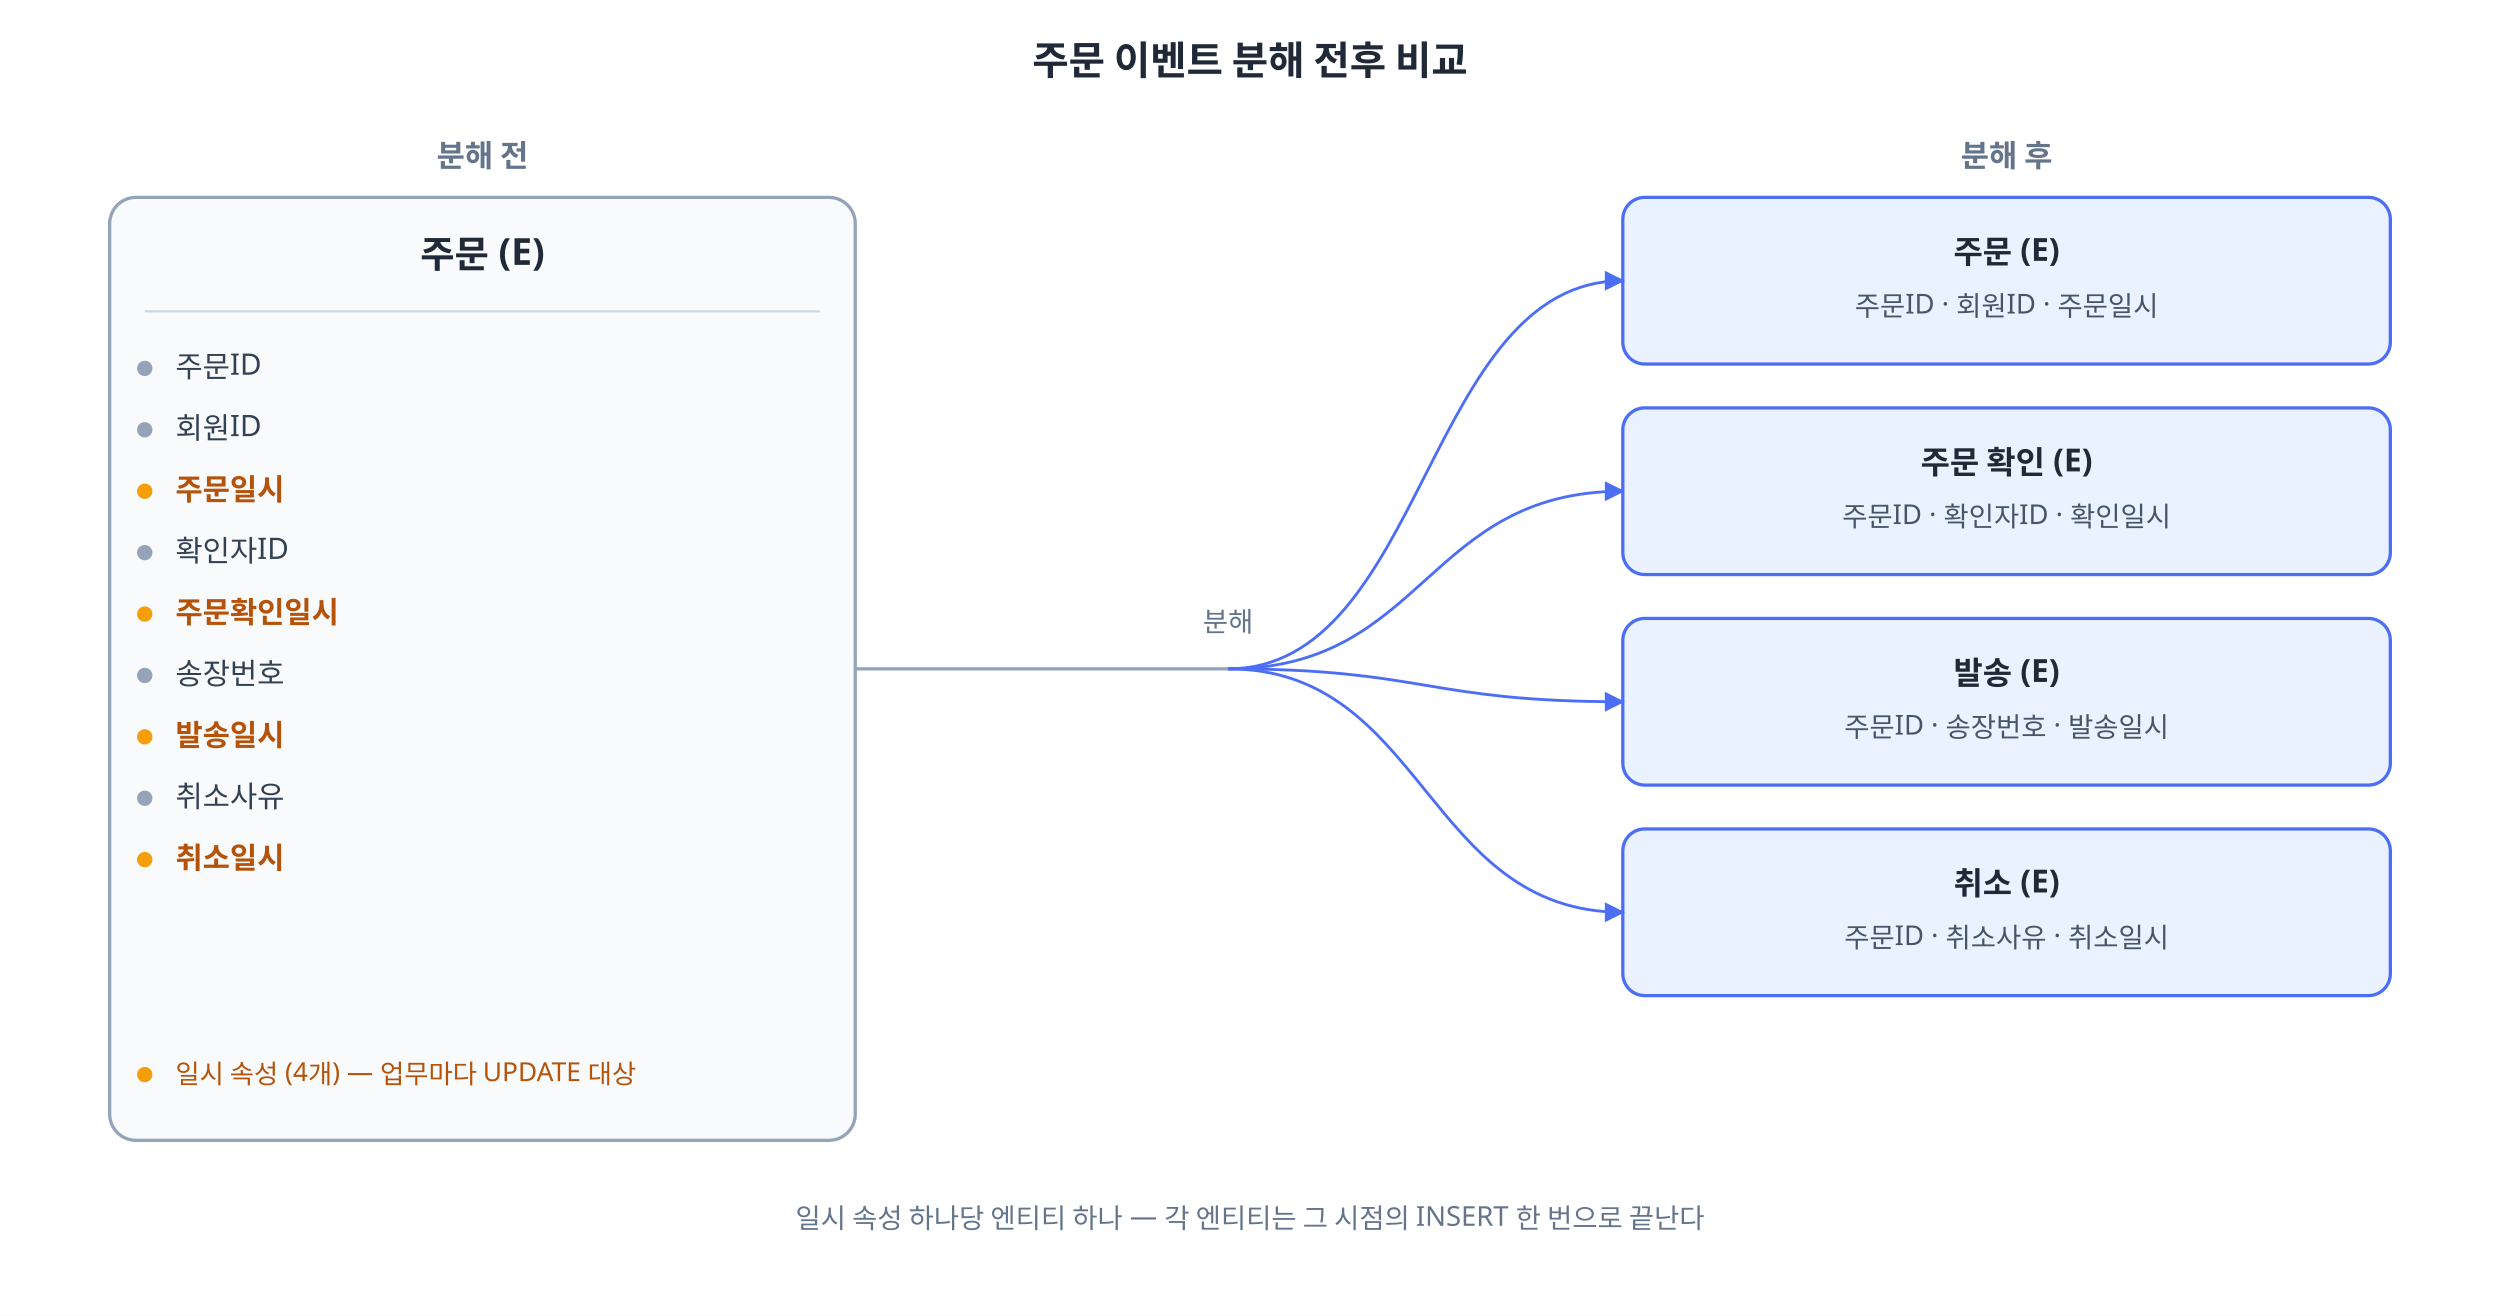
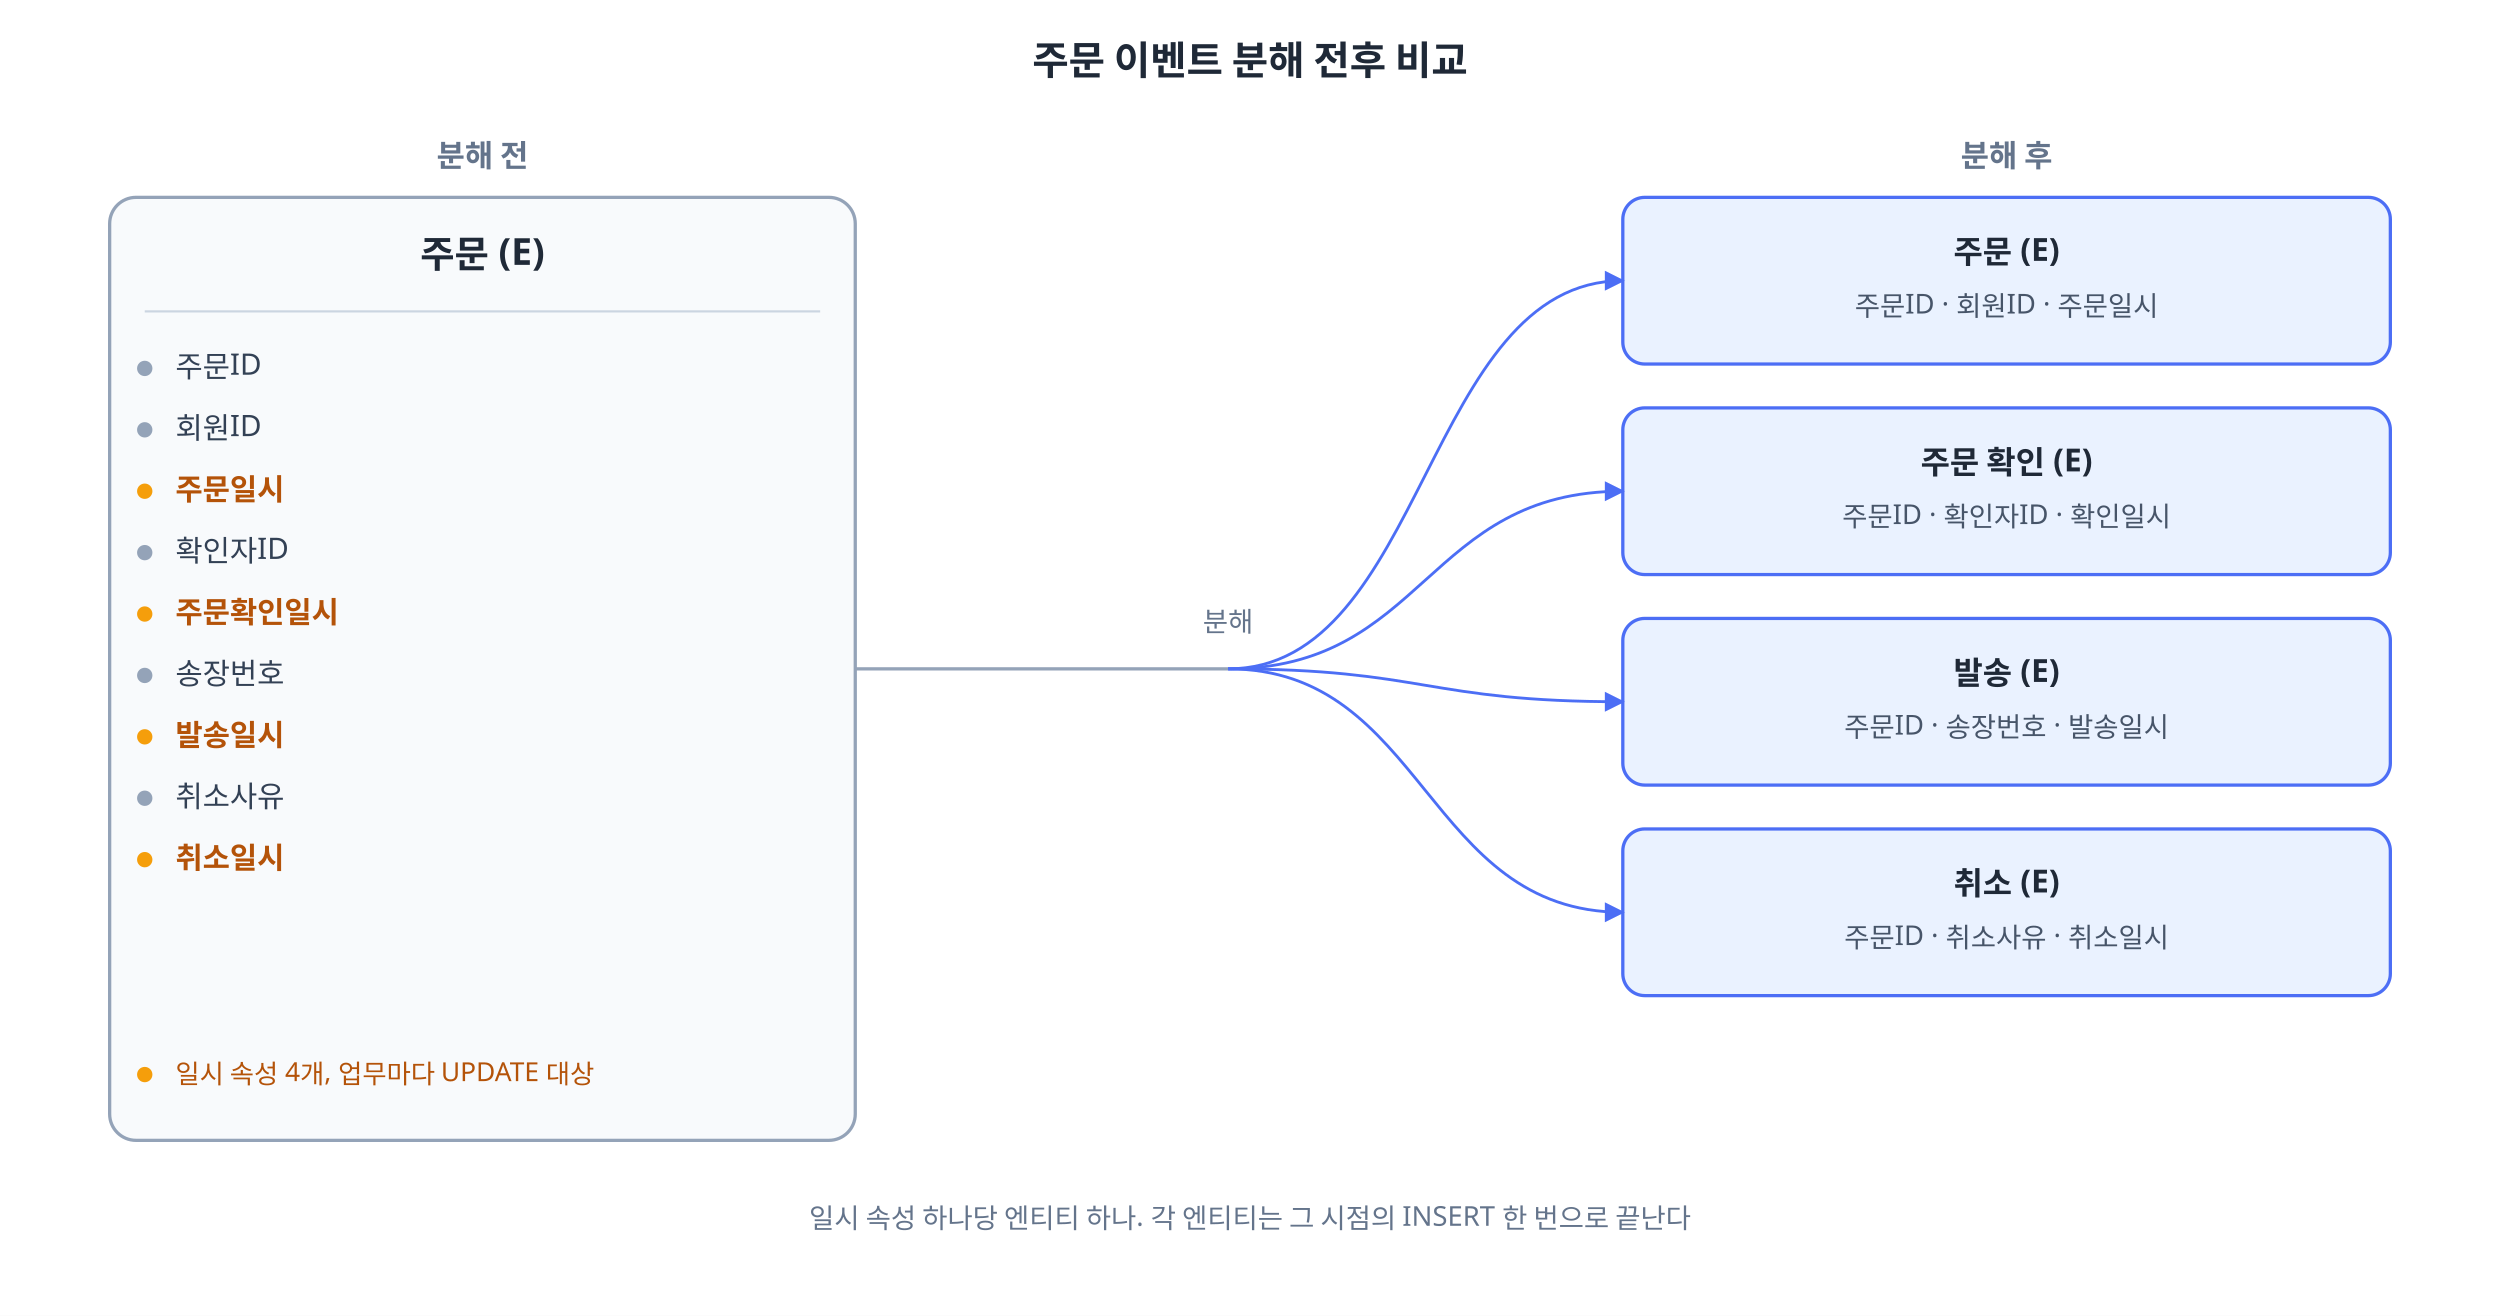
<svg xmlns="http://www.w3.org/2000/svg" viewBox="0 0 1140 600" font-family="'Pretendard','Apple SD Gothic Neo','Malgun Gothic',sans-serif">
  <defs>
    <marker id="arrowA" viewBox="0 0 10 10" refX="9" refY="5" markerWidth="7" markerHeight="7" orient="auto-start-reverse">
      <path d="M0,0 L10,5 L0,10 z" fill="#4C6EF5" />
    </marker>
  </defs>
  <rect x="0" y="0" width="1140" height="600" fill="#FFFFFF" />
  <text x="570" y="34" text-anchor="middle" font-size="18" font-weight="700" fill="#1F2937">주문 이벤트 분해 전후 비교</text>
  <text x="220" y="76" text-anchor="middle" font-size="14" font-weight="700" fill="#64748B">분해 전</text>
  <rect x="50" y="90" width="340" height="430" rx="12" fill="#F8FAFC" stroke="#94A3B8" stroke-width="1.5" />
  <text x="220" y="122" text-anchor="middle" font-size="17" font-weight="700" fill="#1F2937">주문 (E)</text>
  <line x1="66" y1="142" x2="374" y2="142" stroke="#CBD5E1" stroke-width="1" />
  <circle cx="66" cy="168" r="3.5" fill="#94A3B8" />
  <text x="80" y="172" font-size="13.5" fill="#334155">주문ID</text>
  <circle cx="66" cy="196" r="3.5" fill="#94A3B8" />
  <text x="80" y="200" font-size="13.5" fill="#334155">회원ID</text>
  <circle cx="66" cy="224" r="3.5" fill="#F59E0B" />
  <text x="80" y="228" font-size="13.5" fill="#B45309" font-weight="600">주문일시</text>
  <circle cx="66" cy="252" r="3.5" fill="#94A3B8" />
  <text x="80" y="256" font-size="13.5" fill="#334155">확인자ID</text>
  <circle cx="66" cy="280" r="3.5" fill="#F59E0B" />
  <text x="80" y="284" font-size="13.5" fill="#B45309" font-weight="600">주문확인일시</text>
  <circle cx="66" cy="308" r="3.5" fill="#94A3B8" />
  <text x="80" y="312" font-size="13.5" fill="#334155">송장번호</text>
  <circle cx="66" cy="336" r="3.5" fill="#F59E0B" />
  <text x="80" y="340" font-size="13.5" fill="#B45309" font-weight="600">발송일시</text>
  <circle cx="66" cy="364" r="3.5" fill="#94A3B8" />
  <text x="80" y="368" font-size="13.5" fill="#334155">취소사유</text>
  <circle cx="66" cy="392" r="3.5" fill="#F59E0B" />
  <text x="80" y="396" font-size="13.5" fill="#B45309" font-weight="600">취소일시</text>
  <circle cx="66" cy="490" r="3.5" fill="#F59E0B" />
-   <text x="80" y="494" font-size="12" fill="#B45309">일시 속성 (4개) — 업무마다 UPDATE 대상</text>
+   <text x="80" y="494" font-size="12" fill="#B45309">일시 속성 4개, 업무마다 UPDATE 대상</text>
  <text x="915" y="76" text-anchor="middle" font-size="14" font-weight="700" fill="#64748B">분해 후</text>
  <rect x="740" y="90" width="350" height="76" rx="10" fill="#EAF2FF" stroke="#4C6EF5" stroke-width="1.5" />
  <text x="915" y="120" text-anchor="middle" font-size="14.5" font-weight="700" fill="#1F2937">주문 (E)</text>
  <text x="915" y="144" text-anchor="middle" font-size="12.5" fill="#475569">주문ID · 회원ID · 주문일시</text>
  <rect x="740" y="186" width="350" height="76" rx="10" fill="#EAF2FF" stroke="#4C6EF5" stroke-width="1.5" />
  <text x="915" y="216" text-anchor="middle" font-size="14.5" font-weight="700" fill="#1F2937">주문 확인 (E)</text>
  <text x="915" y="240" text-anchor="middle" font-size="12.5" fill="#475569">주문ID · 확인자ID · 확인일시</text>
  <rect x="740" y="282" width="350" height="76" rx="10" fill="#EAF2FF" stroke="#4C6EF5" stroke-width="1.5" />
  <text x="915" y="312" text-anchor="middle" font-size="14.5" font-weight="700" fill="#1F2937">발송 (E)</text>
  <text x="915" y="336" text-anchor="middle" font-size="12.5" fill="#475569">주문ID · 송장번호 · 발송일시</text>
  <rect x="740" y="378" width="350" height="76" rx="10" fill="#EAF2FF" stroke="#4C6EF5" stroke-width="1.5" />
  <text x="915" y="408" text-anchor="middle" font-size="14.5" font-weight="700" fill="#1F2937">취소 (E)</text>
  <text x="915" y="432" text-anchor="middle" font-size="12.5" fill="#475569">주문ID · 취소사유 · 취소일시</text>
  <line x1="390" y1="305" x2="560" y2="305" stroke="#94A3B8" stroke-width="1.5" />
  <text x="560" y="288" text-anchor="middle" font-size="12.5" fill="#64748B">분해</text>
  <path d="M560,305 C650,305 650,128 740,128" fill="none" stroke="#4C6EF5" stroke-width="1.3" marker-end="url(#arrowA)" />
  <path d="M560,305 C650,305 650,224 740,224" fill="none" stroke="#4C6EF5" stroke-width="1.3" marker-end="url(#arrowA)" />
  <path d="M560,305 C650,305 650,320 740,320" fill="none" stroke="#4C6EF5" stroke-width="1.3" marker-end="url(#arrowA)" />
  <path d="M560,305 C650,305 650,416 740,416" fill="none" stroke="#4C6EF5" stroke-width="1.3" marker-end="url(#arrowA)" />
-   <text x="570" y="560" text-anchor="middle" font-size="12.5" fill="#64748B">일시 속성 하나당 엔티티 하나 — 각 엔티티는 그 시점의 INSERT 한 번으로 끝난다</text>
+   <text x="570" y="560" text-anchor="middle" font-size="12.5" fill="#64748B">일시 속성 하나당 엔티티 하나. 각 엔티티는 그 시점의 INSERT 한 번으로 끝난다</text>
</svg>
